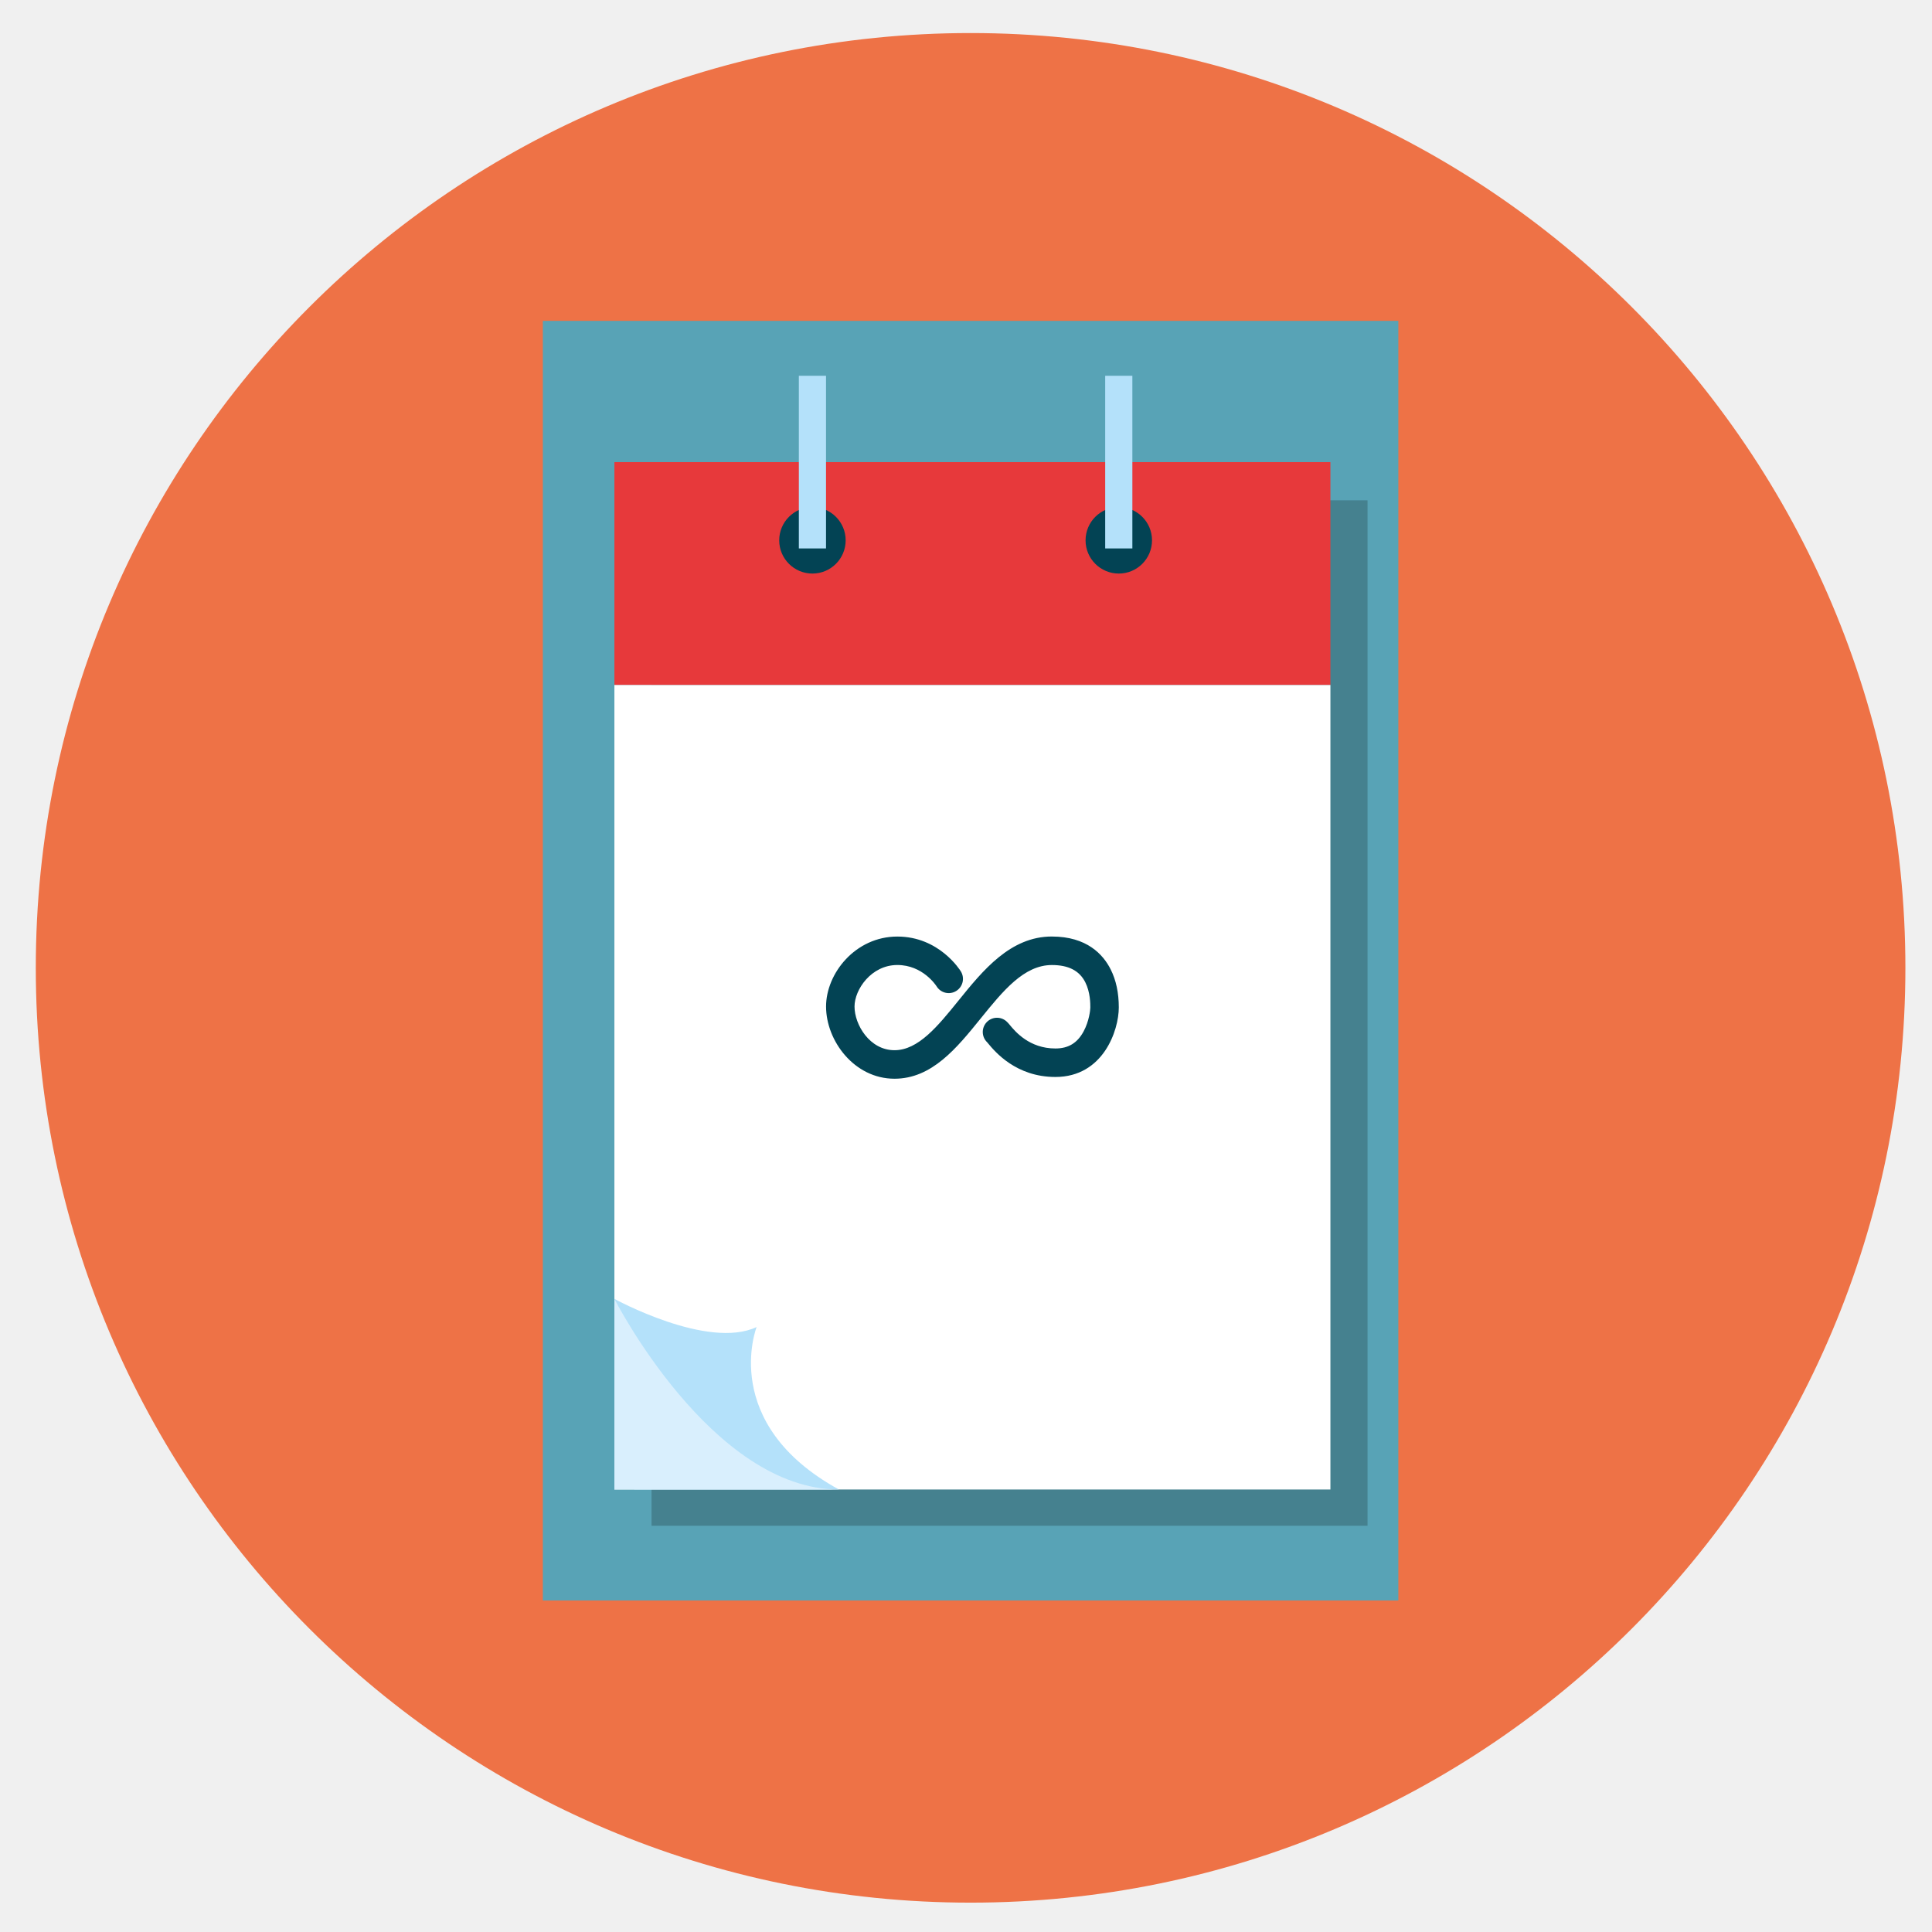
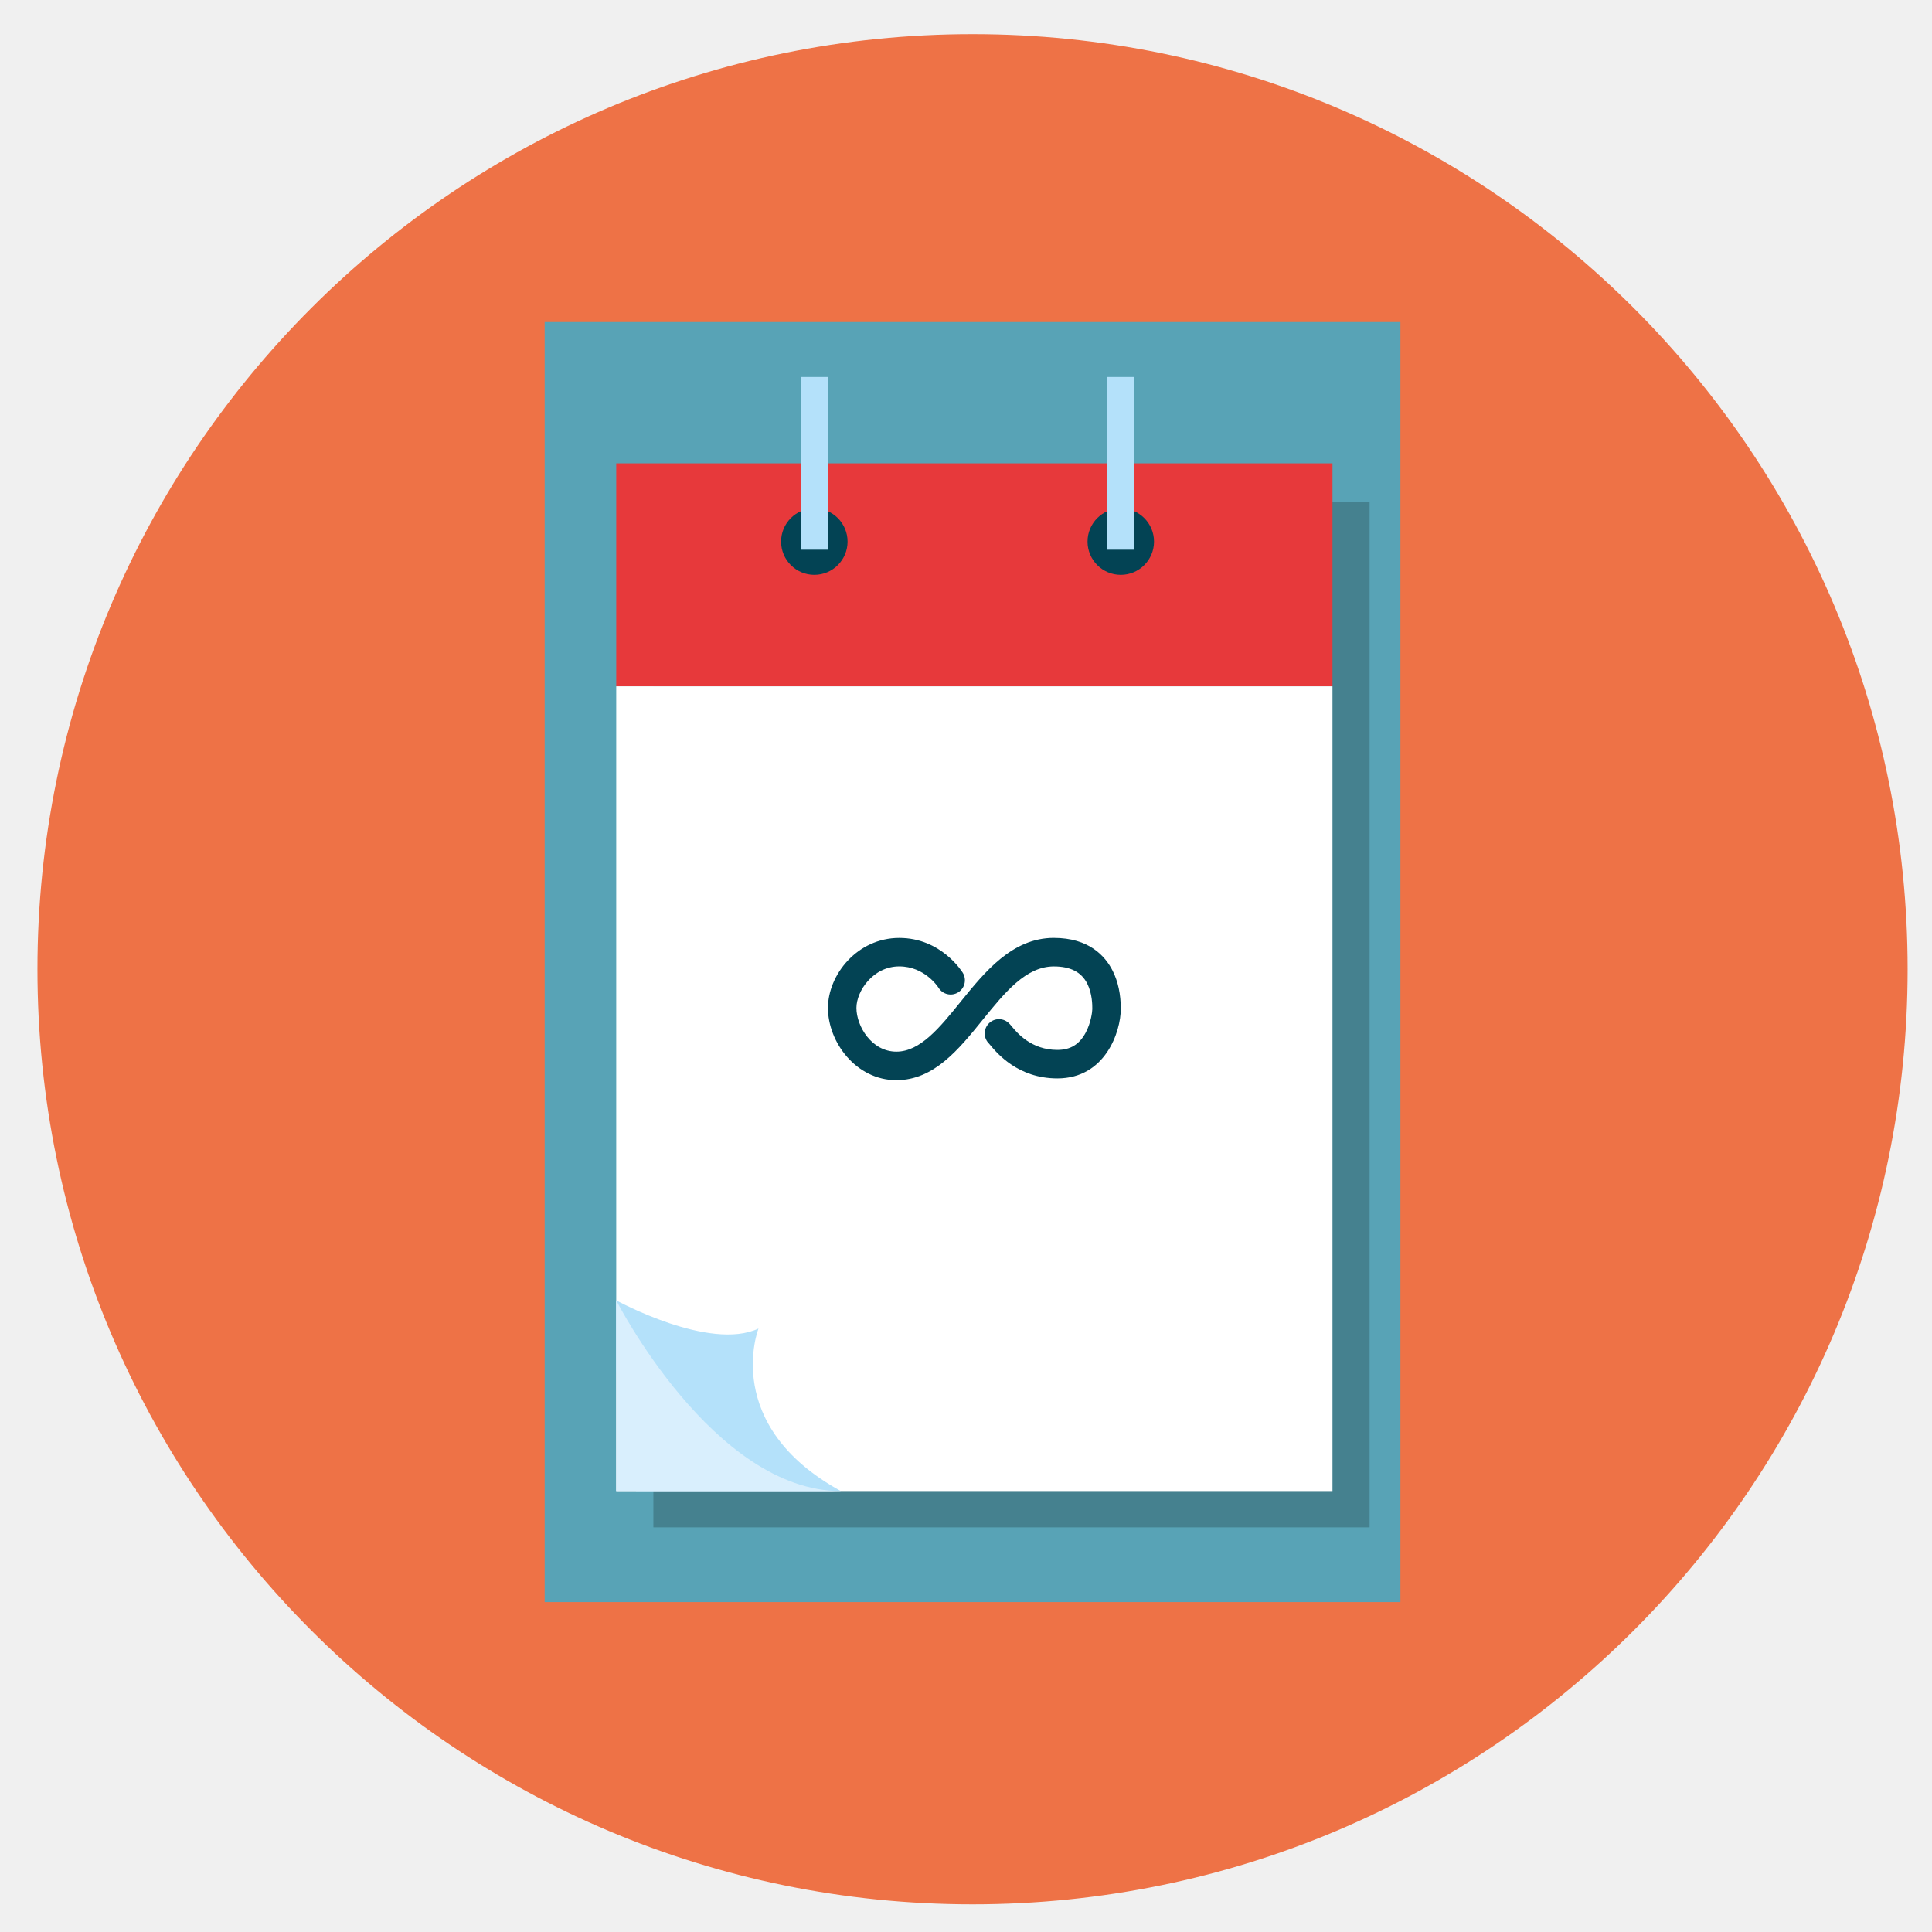
<svg xmlns="http://www.w3.org/2000/svg" width="150" height="150">
-   <g transform="translate(-411.235 -274.053) scale(.9677)">
+   <g transform="matrix(.968 0 0 .968 -411.235 -274.053)">
    <circle r="75" cy="360.852" cx="502.833" fill="#ee7246" />
    <path fill="#58a3b6" d="M468.514 308.944h68.638V411.61h-68.638z" />
    <path fill="#45818f" d="M477.234 323.342h57.447v82.273h-57.446z" />
    <path fill="#e7393b" d="M474.255 320.276h57.447v17.884h-57.447z" />
    <path fill="#fff" d="M474.255 338.16h57.447v64.545h-57.447z" />
    <path d="M509.354 358.338c-3.332 0-5.537 2.724-7.483 5.13-1.66 2.053-3.23 3.992-5.143 3.992-1.987 0-3.207-2.042-3.207-3.506 0-1.357 1.338-3.33 3.436-3.33 2.035 0 3.096 1.63 3.15 1.713.33.534 1.03.702 1.565.374.54-.327.71-1.03.382-1.57-.07-.113-1.746-2.8-5.097-2.8-3.372 0-5.72 2.96-5.72 5.615 0 2.74 2.255 5.792 5.49 5.792 3.003 0 4.995-2.46 6.92-4.84 1.783-2.202 3.466-4.282 5.708-4.282 1.334 0 2.21.452 2.68 1.382.405.807.405 1.72.404 2.036 0 .18-.096 1.09-.54 1.91-.506.933-1.224 1.367-2.262 1.367-2.09 0-3.22-1.36-3.645-1.87-.11-.133-.19-.23-.296-.32-.48-.41-1.2-.355-1.61.124-.397.462-.36 1.15.074 1.566l.075.09c.554.667 2.24 2.696 5.402 2.696 3.844 0 5.087-3.748 5.087-5.578 0-1.166-.218-2.19-.65-3.048-.605-1.206-1.916-2.642-4.718-2.642z" fill="#034354" />
    <path d="M474.255 387.41s7.482 4.106 11.41 2.26c0 0-3.036 7.743 6.604 13.035h-16.423l-1.592-9.643v-5.652z" fill="#b4e1fa" />
    <path d="M474.255 387.41s7.78 15.295 18.014 15.295h-18.015V387.41z" fill="#d9effd" />
    <circle r="2.666" cy="326.552" cx="490.144" fill="#034354" />
    <circle r="2.666" cy="326.552" cx="514.723" fill="#034354" />
    <path fill="#b4e1fa" d="M489.054 313.35h2.18v13.852h-2.18zM513.632 313.35h2.18v13.852h-2.18z" />
  </g>
</svg>
